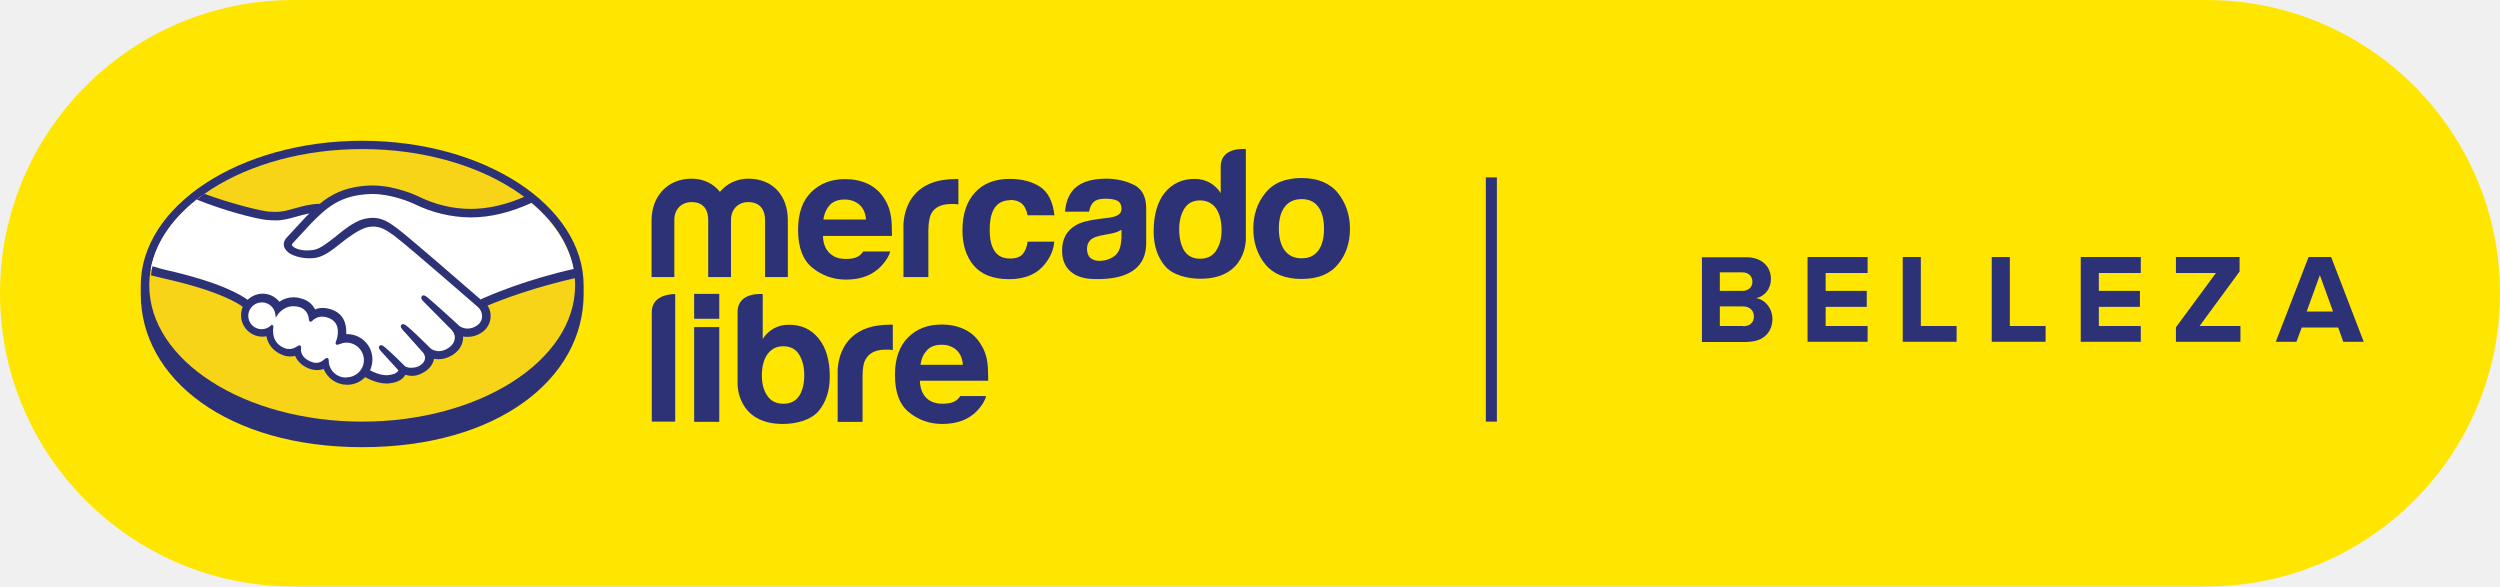
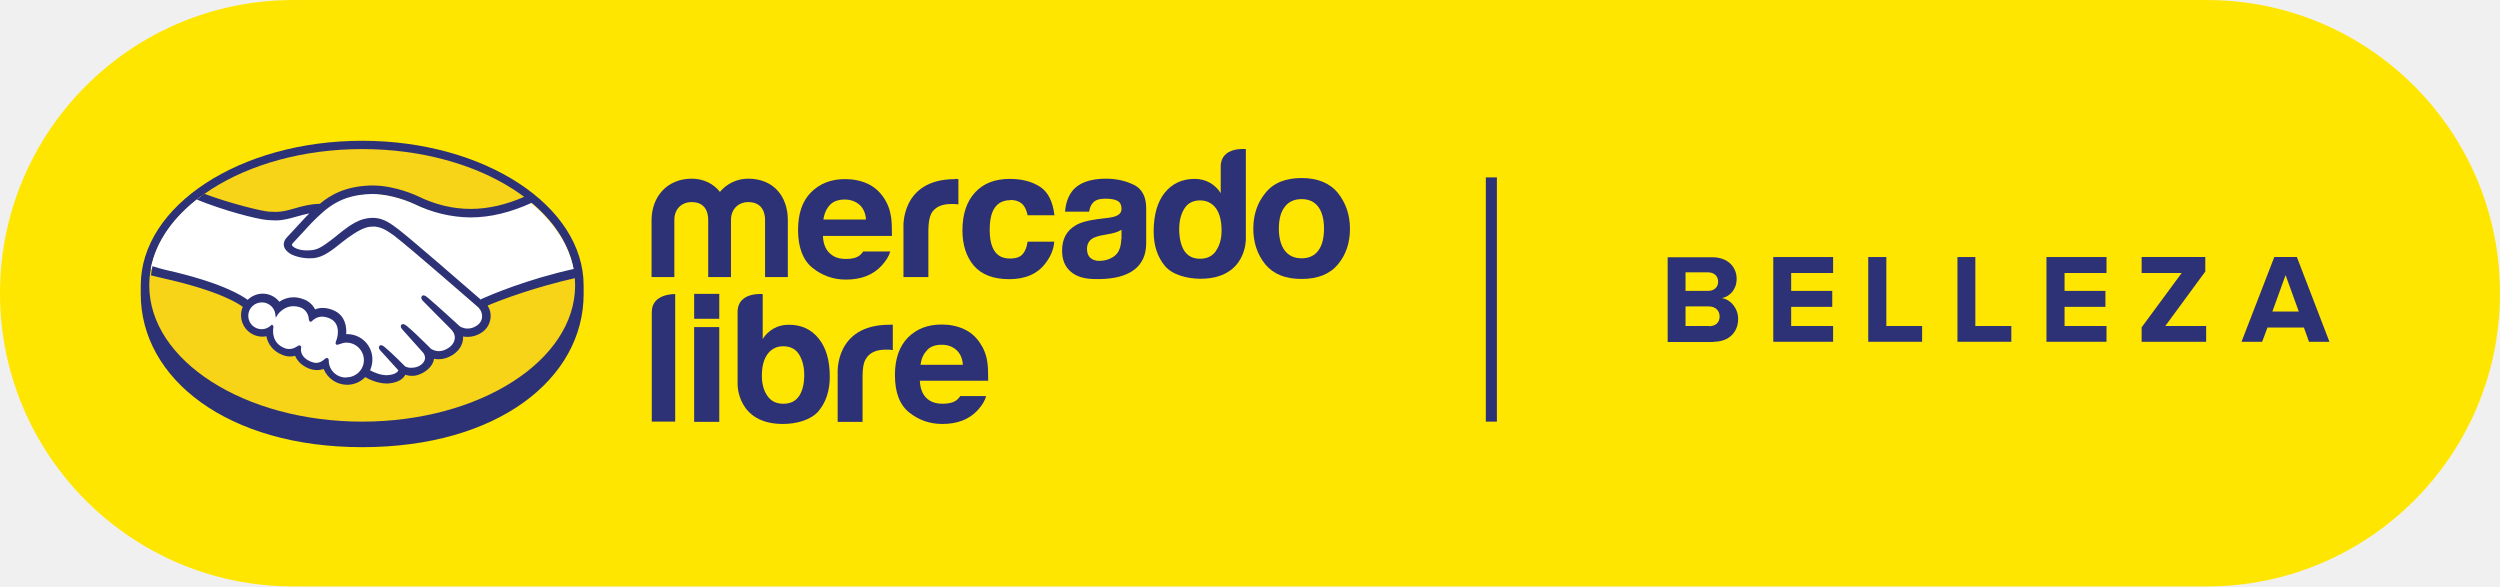
<svg xmlns="http://www.w3.org/2000/svg" xml:space="preserve" width="213.199mm" height="50.013mm" version="1.1" style="shape-rendering:geometricPrecision; text-rendering:geometricPrecision; image-rendering:optimizeQuality; fill-rule:evenodd; clip-rule:evenodd" viewBox="0 0 117.41 27.54">
  <defs>
    <style type="text/css">
   
    .fil1 {fill:#2D3277;fill-rule:nonzero}
    .fil4 {fill:#2D3277;fill-rule:nonzero}
    .fil0 {fill:#FFE600;fill-rule:nonzero}
    .fil3 {fill:white;fill-rule:nonzero}
    .fil2 {fill:#F7D417;fill-rule:nonzero}
   
  </style>
  </defs>
  <g id="Capa_x0020_1">
    <path class="fil0" d="M103.64 27.54l-89.87 0c-7.61,0 -13.77,-6.17 -13.77,-13.77l0 0c0,-7.61 6.17,-13.77 13.77,-13.77l89.87 0c7.61,0 13.77,6.17 13.77,13.77l0 0c0,7.61 -6.17,13.77 -13.77,13.77z" />
    <polygon class="fil1" points="70.3,19.8 69.78,19.8 69.78,8.33 70.3,8.33 " />
    <path class="fil1" d="M61.91 11.77c-0.18,0.24 -0.44,0.36 -0.78,0.36 -0.34,0 -0.6,-0.12 -0.79,-0.36 -0.18,-0.24 -0.28,-0.59 -0.28,-1.03 0,-0.44 0.09,-0.79 0.28,-1.03 0.18,-0.24 0.45,-0.36 0.79,-0.36 0.34,0 0.6,0.12 0.78,0.36 0.18,0.24 0.27,0.58 0.27,1.03 0,0.45 -0.09,0.79 -0.27,1.03zm0.93 -2.7c-0.38,-0.47 -0.95,-0.71 -1.71,-0.71 -0.76,0 -1.33,0.23 -1.71,0.71 -0.38,0.47 -0.56,1.03 -0.56,1.67 0,0.65 0.19,1.21 0.56,1.67 0.38,0.46 0.94,0.69 1.71,0.69 0.76,0 1.33,-0.23 1.71,-0.69 0.38,-0.46 0.56,-1.02 0.56,-1.67 0,-0.64 -0.19,-1.2 -0.56,-1.67z" />
    <path class="fil1" d="M52.66 11.22c-0.01,0.39 -0.12,0.66 -0.33,0.81 -0.21,0.15 -0.45,0.22 -0.7,0.22 -0.16,0 -0.3,-0.04 -0.41,-0.13 -0.11,-0.09 -0.17,-0.23 -0.17,-0.43 0,-0.22 0.09,-0.39 0.27,-0.5 0.11,-0.06 0.29,-0.12 0.54,-0.16l0.27 -0.05c0.13,-0.03 0.24,-0.05 0.31,-0.08 0.08,-0.03 0.15,-0.07 0.23,-0.11l0 0.43zm0.59 -2.54c-0.38,-0.19 -0.82,-0.29 -1.31,-0.29 -0.75,0 -1.29,0.2 -1.59,0.59 -0.19,0.25 -0.3,0.57 -0.33,0.96l1.13 0c0.03,-0.17 0.08,-0.31 0.17,-0.41 0.12,-0.14 0.31,-0.2 0.59,-0.2 0.25,0 0.44,0.03 0.57,0.1 0.13,0.07 0.19,0.2 0.19,0.38 0,0.15 -0.08,0.26 -0.25,0.33 -0.09,0.04 -0.25,0.08 -0.47,0.1l-0.4 0.05c-0.45,0.06 -0.8,0.15 -1.03,0.29 -0.43,0.25 -0.64,0.64 -0.64,1.19 0,0.42 0.13,0.75 0.4,0.98 0.26,0.23 0.6,0.33 1.01,0.35 2.55,0.11 2.52,-1.34 2.54,-1.64l0 -1.68c0,-0.54 -0.19,-0.9 -0.57,-1.1z" />
    <path class="fil1" d="M47.44 9.39c0.29,0 0.5,0.09 0.64,0.27 0.09,0.13 0.15,0.28 0.18,0.45l1.26 0c-0.07,-0.63 -0.29,-1.08 -0.66,-1.33 -0.38,-0.25 -0.86,-0.38 -1.44,-0.38 -0.69,0 -1.24,0.21 -1.63,0.64 -0.39,0.42 -0.59,1.02 -0.59,1.78 0,0.68 0.18,1.23 0.53,1.65 0.36,0.42 0.91,0.64 1.67,0.64 0.76,0 1.33,-0.25 1.71,-0.76 0.24,-0.32 0.38,-0.65 0.4,-1l-1.25 0c-0.03,0.23 -0.1,0.42 -0.22,0.57 -0.12,0.15 -0.32,0.22 -0.61,0.22 -0.41,0 -0.68,-0.18 -0.83,-0.56 -0.08,-0.2 -0.12,-0.46 -0.12,-0.78 0,-0.34 0.04,-0.62 0.12,-0.82 0.15,-0.39 0.44,-0.58 0.85,-0.58z" />
    <path class="fil1" d="M44.86 8.41c-2.58,0 -2.43,2.28 -2.43,2.28l0 2.32 1.17 0 0 -2.18c0,-0.36 0.05,-0.62 0.13,-0.79 0.16,-0.3 0.47,-0.46 0.94,-0.46 0.04,0 0.08,0 0.14,0 0.06,0 0.12,0.01 0.2,0.02l0 -1.19c-0.05,-0 -0.09,-0 -0.1,-0.01 -0.02,-0 -0.03,-0 -0.06,-0z" />
    <path class="fil1" d="M38.98 9.62c0.16,-0.17 0.4,-0.25 0.69,-0.25 0.27,0 0.5,0.08 0.69,0.24 0.18,0.16 0.29,0.39 0.31,0.7l-2 0c0.04,-0.29 0.15,-0.52 0.31,-0.69zm1.57 2.18c-0.05,0.07 -0.1,0.13 -0.16,0.18 -0.17,0.14 -0.39,0.18 -0.65,0.18 -0.25,0 -0.45,-0.04 -0.62,-0.15 -0.29,-0.18 -0.46,-0.48 -0.47,-0.93l3.24 0c0,-0.38 -0.01,-0.68 -0.04,-0.88 -0.05,-0.35 -0.17,-0.66 -0.35,-0.92 -0.2,-0.3 -0.46,-0.52 -0.77,-0.66 -0.31,-0.14 -0.66,-0.21 -1.05,-0.21 -0.65,0 -1.18,0.21 -1.59,0.62 -0.41,0.41 -0.61,1 -0.61,1.77 0,0.82 0.23,1.42 0.68,1.78 0.45,0.36 0.97,0.55 1.57,0.55 0.72,0 1.27,-0.22 1.67,-0.65 0.21,-0.23 0.35,-0.45 0.41,-0.67l-1.24 0z" />
    <path class="fil1" d="M37 13.01l-1.07 0 0 -2.69c0,-0.25 -0.08,-0.83 -0.79,-0.83 -0.47,0 -0.81,0.34 -0.81,0.83l0 2.69 -1.07 0 0 -2.69c0,-0.25 -0.07,-0.83 -0.78,-0.83 -0.48,0 -0.81,0.34 -0.81,0.83l0 2.69 -1.07 0 0 -2.67c0,-1.11 0.74,-1.95 1.88,-1.95 0.57,0 1.03,0.24 1.33,0.62 0.32,-0.38 0.79,-0.62 1.33,-0.62 1.17,0 1.86,0.81 1.86,1.95l0 2.67z" />
    <path class="fil1" d="M57.11 11.78c-0.17,0.25 -0.42,0.37 -0.75,0.37 -0.33,0 -0.57,-0.12 -0.74,-0.37 -0.16,-0.25 -0.24,-0.61 -0.24,-1.02 0,-0.38 0.08,-0.7 0.24,-0.96 0.16,-0.26 0.41,-0.39 0.75,-0.39 0.22,0 0.42,0.07 0.59,0.21 0.27,0.23 0.41,0.65 0.41,1.2 0,0.39 -0.09,0.71 -0.26,0.95zm1.4 -4.78c0,0 -1.18,-0.13 -1.18,0.82l-0 1.25c-0.13,-0.21 -0.3,-0.37 -0.51,-0.49 -0.21,-0.12 -0.45,-0.18 -0.72,-0.18 -0.58,0 -1.05,0.22 -1.4,0.65 -0.35,0.44 -0.52,1.06 -0.52,1.82 0,0.66 0.18,1.2 0.53,1.62 0.35,0.42 1.05,0.6 1.67,0.6 2.16,0 2.13,-1.85 2.13,-1.85l0 -4.25z" />
    <path class="fil1" d="M43.54 16.44c0.16,-0.17 0.39,-0.25 0.69,-0.25 0.27,0 0.5,0.08 0.68,0.24 0.18,0.16 0.29,0.39 0.31,0.7l-1.99 0c0.04,-0.29 0.14,-0.51 0.31,-0.68zm1.56 2.16c-0.05,0.07 -0.1,0.13 -0.16,0.18 -0.16,0.13 -0.4,0.18 -0.66,0.18 -0.25,0 -0.44,-0.04 -0.62,-0.15 -0.29,-0.18 -0.44,-0.49 -0.46,-0.93l3.21 0c0,-0.38 -0.01,-0.67 -0.04,-0.87 -0.05,-0.35 -0.17,-0.65 -0.35,-0.91 -0.2,-0.3 -0.45,-0.51 -0.76,-0.65 -0.31,-0.14 -0.65,-0.21 -1.04,-0.21 -0.65,0 -1.17,0.2 -1.58,0.61 -0.4,0.41 -0.61,0.99 -0.61,1.76 0,0.82 0.22,1.4 0.67,1.76 0.45,0.36 0.97,0.54 1.55,0.54 0.71,0 1.26,-0.21 1.66,-0.64 0.21,-0.23 0.35,-0.45 0.4,-0.67l-1.23 0z" />
    <path class="fil1" d="M37.53 18.59c-0.16,0.25 -0.41,0.37 -0.74,0.37 -0.33,0 -0.58,-0.12 -0.75,-0.37 -0.17,-0.24 -0.26,-0.56 -0.26,-0.95 0,-0.54 0.14,-0.93 0.41,-1.17 0.17,-0.14 0.36,-0.21 0.59,-0.21 0.34,0 0.59,0.13 0.75,0.39 0.16,0.26 0.24,0.58 0.24,0.96 0,0.41 -0.08,0.74 -0.24,0.99zm-0.48 -3.34c-0.27,0 -0.51,0.06 -0.72,0.18 -0.21,0.12 -0.38,0.28 -0.51,0.49l0 -2.11c0,0 -1.18,-0.12 -1.18,0.84l0 3.41c0,0 -0.02,1.85 2.13,1.85 0.62,0 1.31,-0.18 1.67,-0.6 0.35,-0.42 0.53,-0.96 0.53,-1.62 0,-0.76 -0.17,-1.36 -0.52,-1.79 -0.35,-0.44 -0.82,-0.65 -1.4,-0.65z" />
    <path class="fil1" d="M41.82 15.25c-0.02,-0 -0.03,-0 -0.05,-0 -2.58,0 -2.43,2.28 -2.43,2.28l0 2.28 1.17 0 0 -2.14c0,-0.36 0.04,-0.62 0.14,-0.79 0.16,-0.3 0.47,-0.46 0.94,-0.46 0.04,0 0.08,0 0.14,0 0.06,0 0.12,0.01 0.2,0.02l0 -1.19c-0.05,-0 -0.09,-0.01 -0.1,-0.01z" />
    <path class="fil1" d="M30.61 14.65l0 5.15 1.1 0 0 -5.99c0,0 -1.1,-0.04 -1.1,0.84z" />
    <polygon class="fil1" points="33.78,14.97 32.6,14.97 32.6,13.8 33.78,13.8 " />
    <polygon class="fil1" points="32.6,19.81 33.78,19.81 33.78,15.36 32.6,15.36 " />
    <path class="fil1" d="M27.41 13.41c0,-3.75 -4.66,-6.8 -10.4,-6.8 -5.74,0 -10.4,3.05 -10.4,6.8 0,0.1 -0,0.36 -0,0.4 0,3.97 4.07,7.19 10.4,7.19 6.37,0 10.4,-3.22 10.4,-7.19l0 -0.4z" />
    <path class="fil2" d="M27.01 13.4c0,3.53 -4.48,6.4 -10,6.4 -5.52,0 -10,-2.86 -10,-6.4 0,-3.53 4.48,-6.4 10,-6.4 5.52,0 10,2.86 10,6.4z" />
    <path class="fil3" d="M13.7 11.39c-0.01,0.01 -0.1,0.11 -0.04,0.2 0.16,0.2 0.65,0.32 1.14,0.21 0.29,-0.07 0.67,-0.37 1.03,-0.65 0.39,-0.31 0.79,-0.63 1.18,-0.75 0.42,-0.13 0.68,-0.08 0.86,-0.02 0.19,0.06 0.42,0.19 0.78,0.46 0.68,0.51 3.43,2.92 3.91,3.33 0.38,-0.17 2.08,-0.91 4.4,-1.41 -0.2,-1.23 -0.95,-2.36 -2.09,-3.28 -1.58,0.67 -3.52,1.01 -5.41,0.09 -0.01,-0 -1.03,-0.49 -2.05,-0.47 -1.5,0.03 -2.15,0.69 -2.84,1.37l-0.87 0.94z" />
    <path class="fil3" d="M22.45 14.41c-0.03,-0.03 -3.23,-2.83 -3.96,-3.38 -0.42,-0.31 -0.65,-0.39 -0.9,-0.43 -0.13,-0.02 -0.3,0.01 -0.43,0.04 -0.34,0.09 -0.78,0.39 -1.17,0.7 -0.41,0.32 -0.79,0.63 -1.14,0.71 -0.45,0.1 -1.01,-0.02 -1.26,-0.19 -0.1,-0.07 -0.17,-0.15 -0.21,-0.23 -0.09,-0.22 0.08,-0.39 0.11,-0.42l0.88 -0.96c0.1,-0.1 0.21,-0.21 0.31,-0.31 -0.29,0.04 -0.55,0.11 -0.81,0.18 -0.32,0.09 -0.63,0.18 -0.94,0.18 -0.13,0 -0.83,-0.11 -0.96,-0.15 -0.8,-0.22 -1.5,-0.43 -2.55,-0.92 -1.26,0.94 -2.1,2.1 -2.34,3.39 0.18,0.05 0.47,0.13 0.59,0.16 2.84,0.63 3.73,1.28 3.89,1.42 0.17,-0.19 0.42,-0.32 0.7,-0.32 0.31,0 0.6,0.16 0.77,0.4 0.16,-0.13 0.39,-0.24 0.68,-0.24 0.13,0 0.27,0.02 0.41,0.07 0.32,0.11 0.49,0.32 0.57,0.52 0.11,-0.05 0.24,-0.08 0.4,-0.08 0.15,0 0.31,0.03 0.47,0.1 0.52,0.22 0.61,0.74 0.56,1.13 0.04,-0 0.07,-0.01 0.11,-0.01 0.62,0 1.13,0.51 1.13,1.13 0,0.19 -0.05,0.37 -0.13,0.53 0.17,0.09 0.6,0.31 0.98,0.26 0.3,-0.04 0.42,-0.14 0.46,-0.2 0.03,-0.04 0.06,-0.09 0.03,-0.12l-0.8 -0.89c0,0 -0.13,-0.12 -0.09,-0.17 0.05,-0.05 0.13,0.02 0.18,0.07 0.41,0.34 0.91,0.86 0.91,0.86 0.01,0.01 0.04,0.07 0.23,0.1 0.16,0.03 0.44,0.01 0.63,-0.15 0.05,-0.04 0.1,-0.09 0.14,-0.14 -0,0 -0.01,0.01 -0.01,0.01 0.21,-0.26 -0.02,-0.53 -0.02,-0.53l-0.94 -1.05c0,0 -0.13,-0.12 -0.09,-0.17 0.04,-0.04 0.13,0.02 0.19,0.07 0.3,0.25 0.72,0.67 1.12,1.06 0.08,0.06 0.43,0.28 0.9,-0.03 0.28,-0.19 0.34,-0.41 0.33,-0.59 -0.02,-0.23 -0.2,-0.39 -0.2,-0.39l-1.28 -1.29c0,0 -0.14,-0.12 -0.09,-0.17 0.04,-0.05 0.13,0.02 0.18,0.07 0.41,0.34 1.51,1.35 1.51,1.35 0.02,0.01 0.4,0.28 0.87,-0.02 0.17,-0.11 0.28,-0.27 0.29,-0.46 0.02,-0.33 -0.21,-0.52 -0.21,-0.52z" />
    <path class="fil3" d="M16.25 16.04c-0.2,-0 -0.42,0.12 -0.44,0.1 -0.02,-0.01 0.01,-0.09 0.03,-0.14 0.02,-0.05 0.28,-0.83 -0.36,-1.1 -0.49,-0.21 -0.78,0.03 -0.89,0.13 -0.03,0.03 -0.04,0.03 -0.04,-0.01 -0.01,-0.14 -0.07,-0.52 -0.49,-0.65 -0.6,-0.18 -0.99,0.24 -1.09,0.39 -0.04,-0.34 -0.33,-0.61 -0.69,-0.61 -0.39,-0 -0.7,0.31 -0.7,0.7 0,0.39 0.31,0.7 0.7,0.7 0.19,0 0.36,-0.07 0.48,-0.19 0,0 0.01,0.01 0,0.02 -0.03,0.17 -0.08,0.8 0.57,1.05 0.26,0.1 0.49,0.03 0.67,-0.1 0.06,-0.04 0.06,-0.02 0.06,0.03 -0.02,0.16 0.01,0.51 0.49,0.7 0.37,0.15 0.59,-0 0.73,-0.14 0.06,-0.06 0.08,-0.05 0.08,0.04 0.02,0.47 0.41,0.84 0.88,0.84 0.49,0 0.88,-0.39 0.88,-0.88 0,-0.48 -0.39,-0.87 -0.88,-0.88z" />
    <path class="fil1" d="M16.25 17.73c-0.44,-0 -0.8,-0.34 -0.81,-0.78 -0,-0.04 -0,-0.14 -0.09,-0.14 -0.03,0 -0.06,0.02 -0.1,0.05 -0.1,0.09 -0.22,0.18 -0.4,0.18 -0.08,0 -0.17,-0.02 -0.26,-0.06 -0.46,-0.19 -0.47,-0.51 -0.45,-0.63 0.01,-0.03 0.01,-0.07 -0.02,-0.1l-0.03 -0.03 -0.03 0c-0.02,0 -0.05,0.01 -0.08,0.03 -0.13,0.09 -0.26,0.14 -0.39,0.14 -0.07,0 -0.15,-0.01 -0.22,-0.04 -0.61,-0.24 -0.56,-0.81 -0.53,-0.99 0,-0.04 -0,-0.06 -0.03,-0.08l-0.04 -0.04 -0.04 0.04c-0.12,0.11 -0.27,0.18 -0.44,0.18 -0.35,-0 -0.63,-0.28 -0.63,-0.63 0,-0.35 0.29,-0.63 0.64,-0.63 0.32,0 0.59,0.24 0.63,0.55l0.02 0.17 0.09 -0.14c0.01,-0.02 0.27,-0.4 0.74,-0.4 0.09,0 0.18,0.01 0.28,0.04 0.38,0.11 0.44,0.46 0.45,0.6 0.01,0.08 0.07,0.09 0.08,0.09 0.03,0 0.06,-0.02 0.07,-0.04 0.07,-0.07 0.23,-0.2 0.47,-0.2 0.11,0 0.23,0.03 0.35,0.08 0.6,0.26 0.33,1.02 0.32,1.02 -0.05,0.13 -0.05,0.18 -0.01,0.21l0.02 0.01 0.02 0c0.03,0 0.06,-0.01 0.12,-0.03 0.08,-0.03 0.2,-0.07 0.32,-0.07l0 0c0.45,0 0.82,0.37 0.82,0.82 -0,0.45 -0.37,0.81 -0.82,0.81zm6.33 -3.66c-0.99,-0.86 -3.27,-2.84 -3.88,-3.31 -0.35,-0.27 -0.59,-0.41 -0.8,-0.47 -0.09,-0.03 -0.23,-0.06 -0.4,-0.06 -0.16,0 -0.33,0.03 -0.5,0.08 -0.4,0.13 -0.8,0.44 -1.18,0.75l-0.02 0.02c-0.36,0.28 -0.73,0.58 -1.01,0.64 -0.12,0.03 -0.25,0.04 -0.37,0.04 -0.31,-0 -0.6,-0.09 -0.7,-0.23 -0.02,-0.02 -0.01,-0.06 0.03,-0.11l0.01 -0.01 0.87 -0.94c0.68,-0.68 1.32,-1.32 2.8,-1.36 0.02,-0 0.05,-0 0.07,-0 0.92,0 1.84,0.41 1.94,0.46 0.86,0.42 1.75,0.63 2.65,0.64 0.93,0 1.89,-0.23 2.91,-0.7 -0.11,-0.09 -0.23,-0.19 -0.35,-0.28 -0.89,0.39 -1.74,0.58 -2.55,0.58 -0.83,-0 -1.67,-0.2 -2.48,-0.6 -0.04,-0.02 -1.06,-0.5 -2.11,-0.5 -0.03,0 -0.06,0 -0.08,0 -1.24,0.03 -1.94,0.47 -2.41,0.86 -0.46,0.01 -0.85,0.12 -1.2,0.22 -0.31,0.09 -0.58,0.16 -0.85,0.16 -0.11,0 -0.3,-0.01 -0.32,-0.01 -0.3,-0.01 -1.83,-0.38 -3.05,-0.84 -0.12,0.09 -0.24,0.18 -0.36,0.27 1.27,0.52 2.82,0.92 3.3,0.96 0.14,0.01 0.28,0.02 0.43,0.02 0.32,0 0.64,-0.09 0.96,-0.18 0.18,-0.05 0.39,-0.11 0.6,-0.15 -0.06,0.06 -0.11,0.11 -0.17,0.17l-0.88 0.95c-0.07,0.07 -0.22,0.26 -0.12,0.49 0.04,0.09 0.12,0.18 0.23,0.26 0.21,0.14 0.59,0.24 0.94,0.24 0.13,0 0.26,-0.01 0.37,-0.04 0.37,-0.08 0.76,-0.39 1.17,-0.72 0.33,-0.26 0.79,-0.59 1.15,-0.69 0.1,-0.03 0.22,-0.04 0.32,-0.04 0.03,0 0.06,0 0.08,0 0.24,0.03 0.46,0.11 0.87,0.41 0.72,0.54 3.93,3.35 3.96,3.37 0,0 0.21,0.18 0.19,0.47 -0.01,0.16 -0.1,0.31 -0.26,0.41 -0.14,0.09 -0.28,0.13 -0.42,0.13 -0.21,-0 -0.36,-0.1 -0.37,-0.11 -0.01,-0.01 -1.11,-1.02 -1.51,-1.35 -0.06,-0.05 -0.13,-0.1 -0.19,-0.1 -0.03,-0 -0.06,0.01 -0.08,0.04 -0.06,0.08 0.01,0.19 0.09,0.26l1.28 1.29c0,0 0.16,0.15 0.18,0.35 0.01,0.21 -0.09,0.39 -0.3,0.53 -0.15,0.1 -0.3,0.15 -0.45,0.15 -0.2,0 -0.33,-0.09 -0.37,-0.11l-0.18 -0.18c-0.34,-0.33 -0.68,-0.67 -0.94,-0.88 -0.06,-0.05 -0.13,-0.1 -0.19,-0.1 -0.03,0 -0.06,0.01 -0.08,0.03 -0.03,0.03 -0.05,0.09 0.02,0.19 0.03,0.04 0.06,0.07 0.06,0.07l0.94 1.05c0.01,0.01 0.19,0.23 0.02,0.45l-0.03 0.04c-0.03,0.03 -0.06,0.06 -0.09,0.08 -0.16,0.13 -0.37,0.14 -0.46,0.14 -0.05,0 -0.09,-0 -0.13,-0.01 -0.09,-0.02 -0.15,-0.04 -0.18,-0.08l-0.01 -0.01c-0.05,-0.05 -0.52,-0.53 -0.91,-0.86 -0.05,-0.04 -0.12,-0.1 -0.18,-0.1 -0.03,0 -0.06,0.01 -0.08,0.04 -0.08,0.08 0.04,0.21 0.09,0.26l0.8 0.88c-0,0.01 -0.01,0.03 -0.03,0.05 -0.03,0.04 -0.13,0.14 -0.41,0.17 -0.03,0 -0.07,0.01 -0.11,0.01 -0.3,0 -0.62,-0.14 -0.78,-0.23 0.07,-0.16 0.11,-0.33 0.11,-0.51 0,-0.66 -0.53,-1.19 -1.19,-1.19 -0.01,0 -0.03,0 -0.04,0 0.02,-0.3 -0.02,-0.87 -0.6,-1.12 -0.17,-0.07 -0.33,-0.11 -0.5,-0.11 -0.13,0 -0.25,0.02 -0.36,0.07 -0.12,-0.23 -0.32,-0.41 -0.58,-0.49 -0.14,-0.05 -0.29,-0.08 -0.43,-0.08 -0.24,0 -0.47,0.07 -0.67,0.21 -0.19,-0.24 -0.48,-0.38 -0.78,-0.38 -0.27,0 -0.52,0.11 -0.71,0.29 -0.25,-0.19 -1.23,-0.82 -3.87,-1.41 -0.13,-0.03 -0.42,-0.11 -0.6,-0.17 -0.03,0.14 -0.05,0.29 -0.07,0.43 0,0 0.49,0.12 0.58,0.14 2.69,0.6 3.58,1.22 3.73,1.34 -0.05,0.12 -0.08,0.25 -0.08,0.39 -0,0.56 0.45,1.01 1.01,1.01 0.06,0 0.12,-0.01 0.18,-0.02 0.08,0.41 0.35,0.72 0.76,0.88 0.12,0.05 0.24,0.07 0.36,0.07 0.08,0 0.15,-0.01 0.23,-0.03 0.08,0.19 0.25,0.43 0.63,0.59 0.13,0.05 0.27,0.08 0.4,0.08 0.11,0 0.21,-0.02 0.31,-0.05 0.18,0.44 0.62,0.74 1.1,0.74 0.32,0 0.63,-0.13 0.85,-0.36 0.19,0.11 0.6,0.3 1.01,0.3 0.05,0 0.1,-0 0.15,-0.01 0.41,-0.05 0.6,-0.21 0.68,-0.33 0.02,-0.02 0.03,-0.04 0.04,-0.07 0.1,0.03 0.2,0.05 0.32,0.05 0.22,0 0.44,-0.08 0.65,-0.23 0.21,-0.15 0.36,-0.37 0.38,-0.56 0,-0 0,-0.01 0,-0.01 0.07,0.01 0.14,0.02 0.22,0.02 0.23,0 0.45,-0.07 0.67,-0.21 0.41,-0.27 0.49,-0.63 0.48,-0.86 0.07,0.02 0.15,0.02 0.22,0.02 0.21,0 0.43,-0.06 0.63,-0.19 0.26,-0.16 0.41,-0.42 0.44,-0.71 0.02,-0.2 -0.03,-0.4 -0.14,-0.57 0.7,-0.3 2.28,-0.88 4.15,-1.3 -0.01,-0.15 -0.03,-0.29 -0.06,-0.43 -2.26,0.5 -3.95,1.23 -4.38,1.42z" />
-     <g id="_1626414211504">
-       <path class="fil1" d="M82.08 16.05c0.76,0 1.16,-0.48 1.16,-1.07 0,-0.5 -0.34,-0.91 -0.76,-0.98 0.38,-0.08 0.69,-0.41 0.69,-0.91 0,-0.53 -0.39,-1.01 -1.15,-1.01l-2.09 0 0 3.98 2.16 0zm-0.25 -2.39l-1.06 0 0 -0.87 1.06 0c0.29,0 0.47,0.18 0.47,0.44 0,0.25 -0.18,0.43 -0.47,0.43zm0.03 1.65l-1.09 0 0 -0.92 1.09 0c0.33,0 0.51,0.21 0.51,0.47 0,0.29 -0.19,0.46 -0.51,0.46z" />
-       <polygon class="fil4" points="87.71,16.05 87.71,15.31 85.74,15.31 85.74,14.41 87.67,14.41 87.67,13.66 85.74,13.66 85.74,12.82 87.71,12.82 87.71,12.07 84.89,12.07 84.89,16.05 " />
-       <polygon class="fil4" points="91.89,16.05 91.89,15.31 90.21,15.31 90.21,12.07 89.36,12.07 89.36,16.05 " />
-       <polygon class="fil4" points="96.07,16.05 96.07,15.31 94.39,15.31 94.39,12.07 93.54,12.07 93.54,16.05 " />
-       <polygon class="fil4" points="100.54,16.05 100.54,15.31 98.57,15.31 98.57,14.41 100.5,14.41 100.5,13.66 98.57,13.66 98.57,12.82 100.54,12.82 100.54,12.07 97.72,12.07 97.72,16.05 " />
-       <polygon class="fil4" points="105.22,16.05 105.22,15.31 103.3,15.31 105.18,12.75 105.18,12.07 102.19,12.07 102.19,12.82 104.07,12.82 102.19,15.37 102.19,16.05 " />
-       <path class="fil4" d="M111.01 16.05l-1.53 -3.98 -1.06 0 -1.54 3.98 0.97 0 0.25 -0.67 1.71 0 0.24 0.67 0.97 0zm-1.44 -1.42l-1.24 0 0.62 -1.71 0.62 1.71z" />
+     <g id="_1626405153040">
+       <path class="fil1" d="M80.47 16.05c0.76,0 1.16,-0.48 1.16,-1.07 0,-0.5 -0.34,-0.91 -0.76,-0.98 0.38,-0.08 0.69,-0.41 0.69,-0.91 0,-0.53 -0.39,-1.01 -1.15,-1.01l-2.09 0 0 3.98 2.16 0zm-0.25 -2.39l-1.06 0 0 -0.87 1.06 0c0.29,0 0.47,0.18 0.47,0.44 0,0.25 -0.18,0.43 -0.47,0.43zm0.03 1.65l-1.09 0 0 -0.92 1.09 0c0.33,0 0.51,0.21 0.51,0.47 0,0.29 -0.19,0.46 -0.51,0.46z" />
+       <polygon class="fil4" points="86.09,16.05 86.09,15.31 84.12,15.31 84.12,14.41 86.05,14.41 86.05,13.66 84.12,13.66 84.12,12.82 86.09,12.82 86.09,12.07 83.28,12.07 83.28,16.05 " />
+       <polygon class="fil4" points="90.27,16.05 90.27,15.31 88.59,15.31 88.59,12.07 87.74,12.07 87.74,16.05 " />
+       <polygon class="fil4" points="94.46,16.05 94.46,15.31 92.77,15.31 92.77,12.07 91.93,12.07 91.93,16.05 " />
+       <polygon class="fil4" points="98.93,16.05 98.93,15.31 96.96,15.31 96.96,14.41 98.88,14.41 98.88,13.66 96.96,13.66 96.96,12.82 98.93,12.82 98.93,12.07 96.11,12.07 96.11,16.05 " />
+       <polygon class="fil4" points="103.61,16.05 103.61,15.31 101.69,15.31 103.57,12.75 103.57,12.07 100.58,12.07 100.58,12.82 102.46,12.82 100.58,15.37 100.58,16.05 " />
+       <path class="fil4" d="M109.4 16.05l-1.53 -3.98 -1.06 0 -1.54 3.98 0.97 0 0.25 -0.67 1.71 0 0.24 0.67 0.97 0zm-1.44 -1.42l-1.24 0 0.62 -1.71 0.62 1.71z" />
    </g>
  </g>
</svg>
